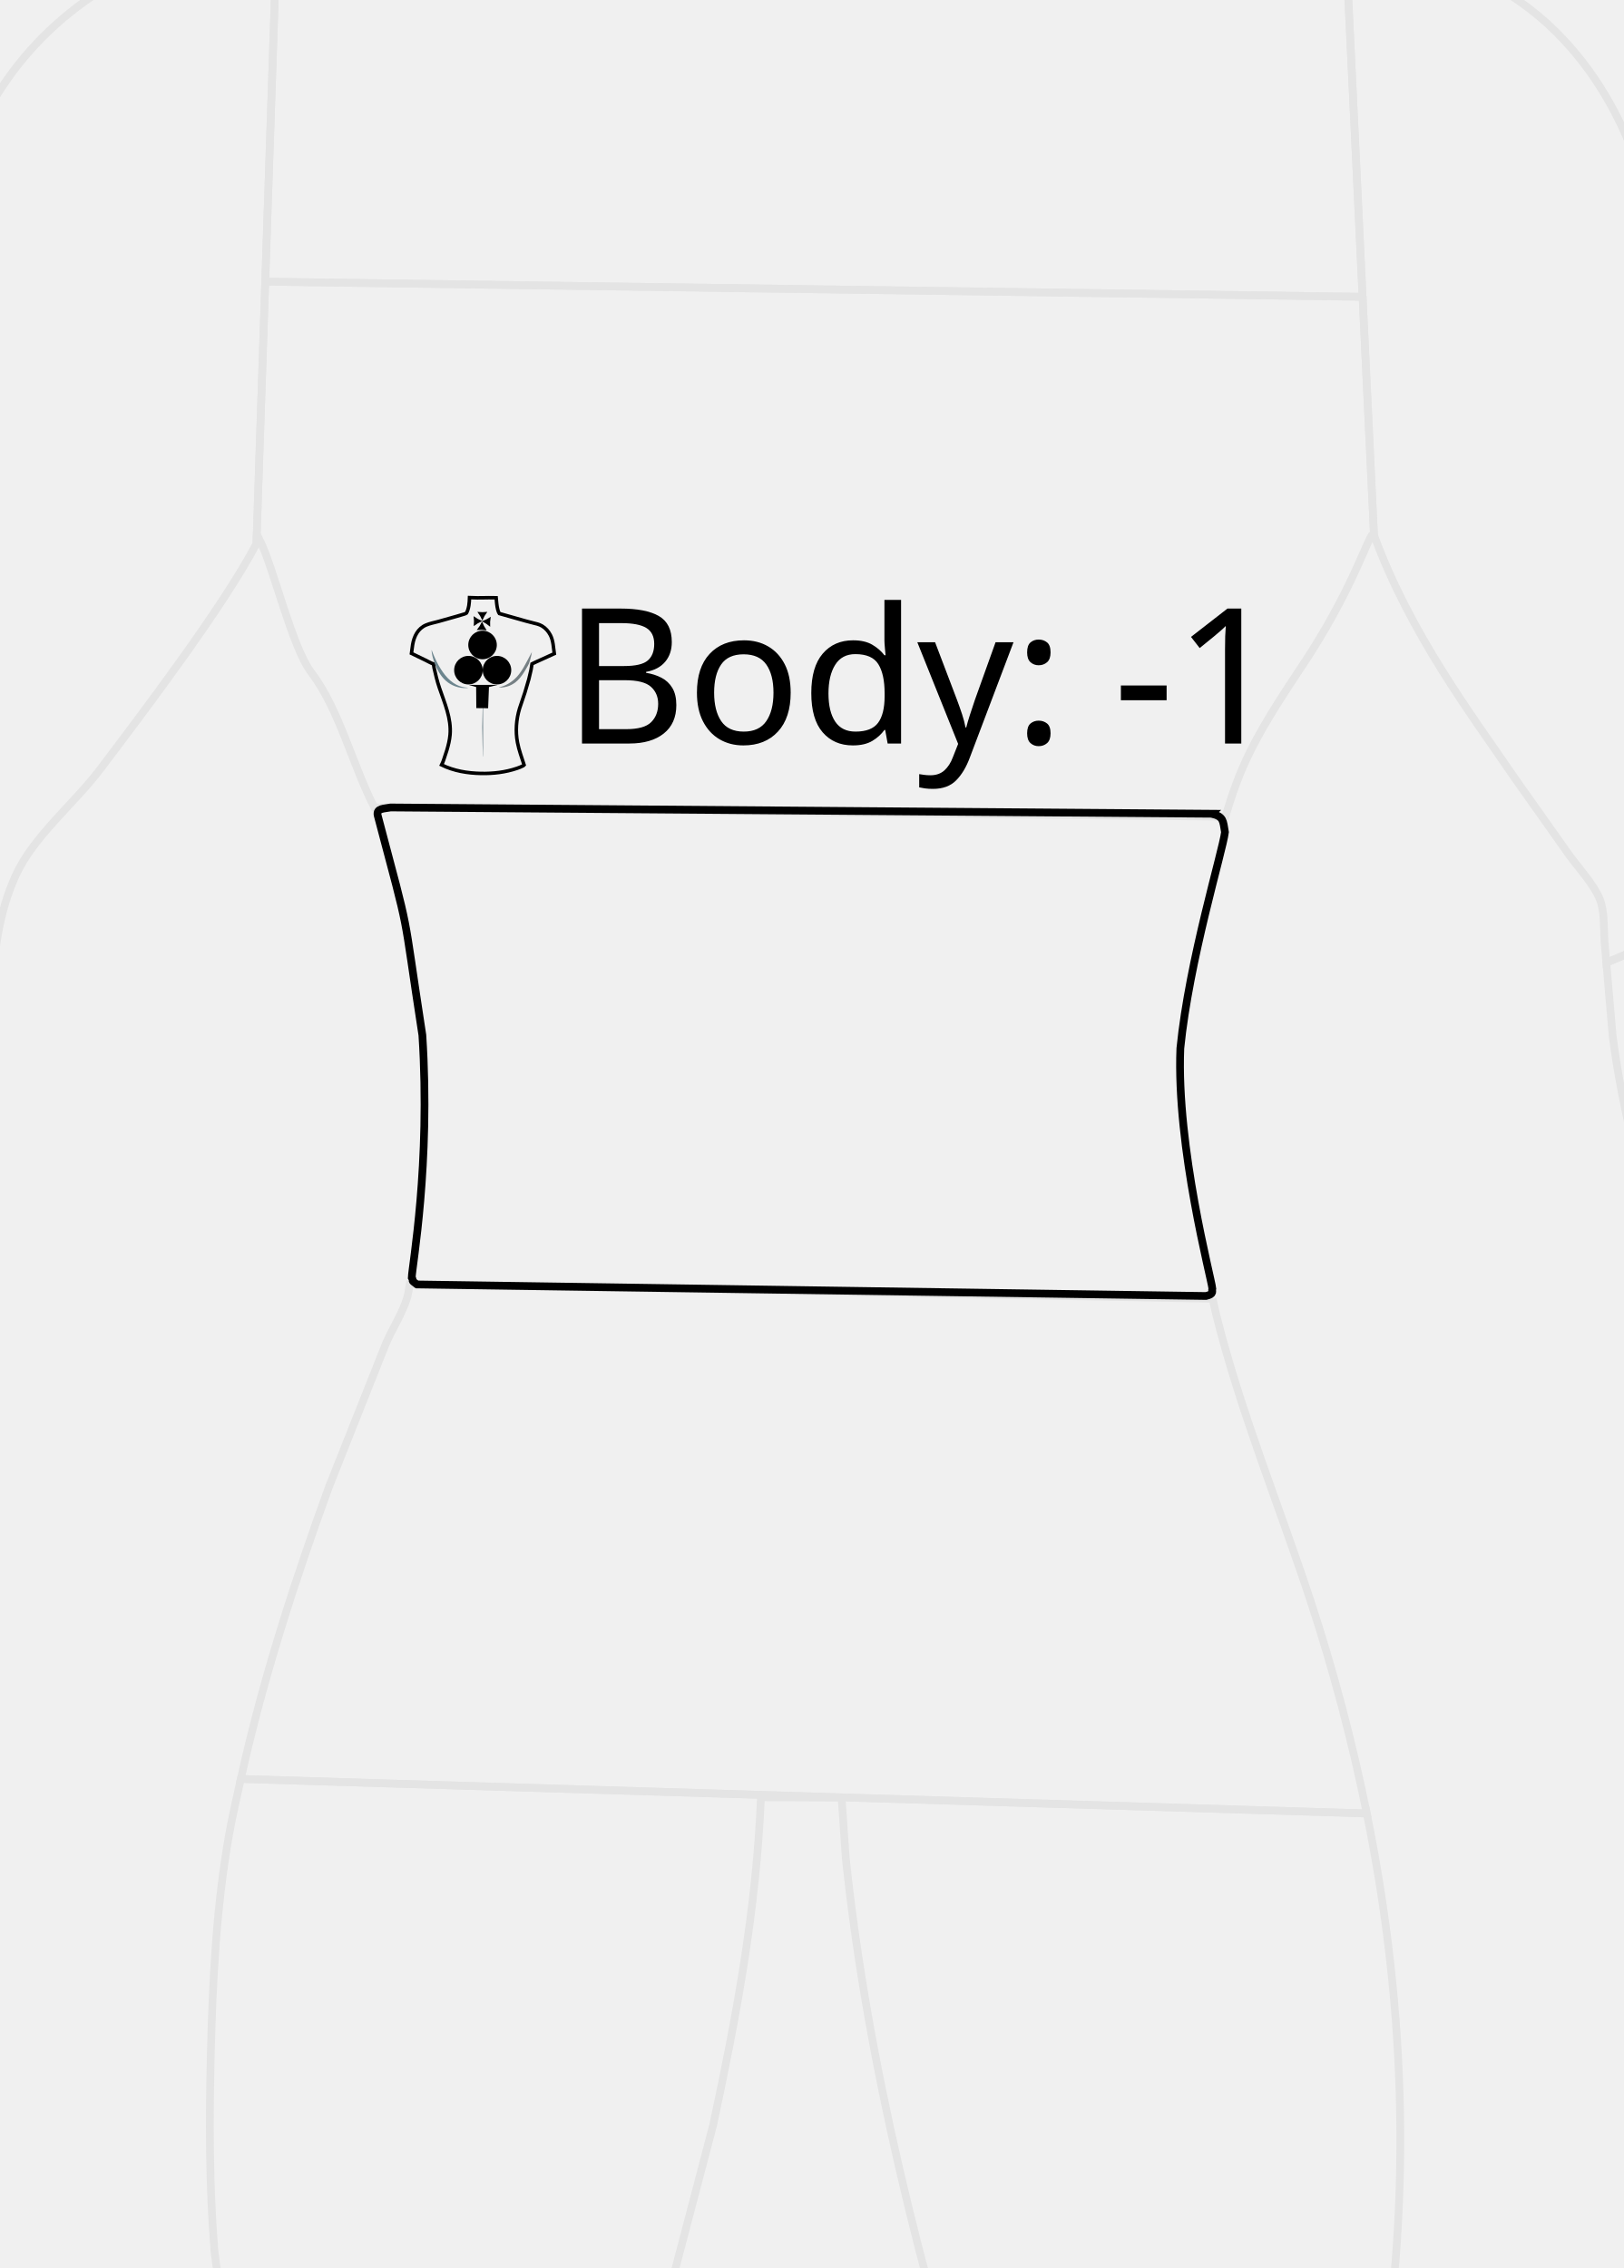
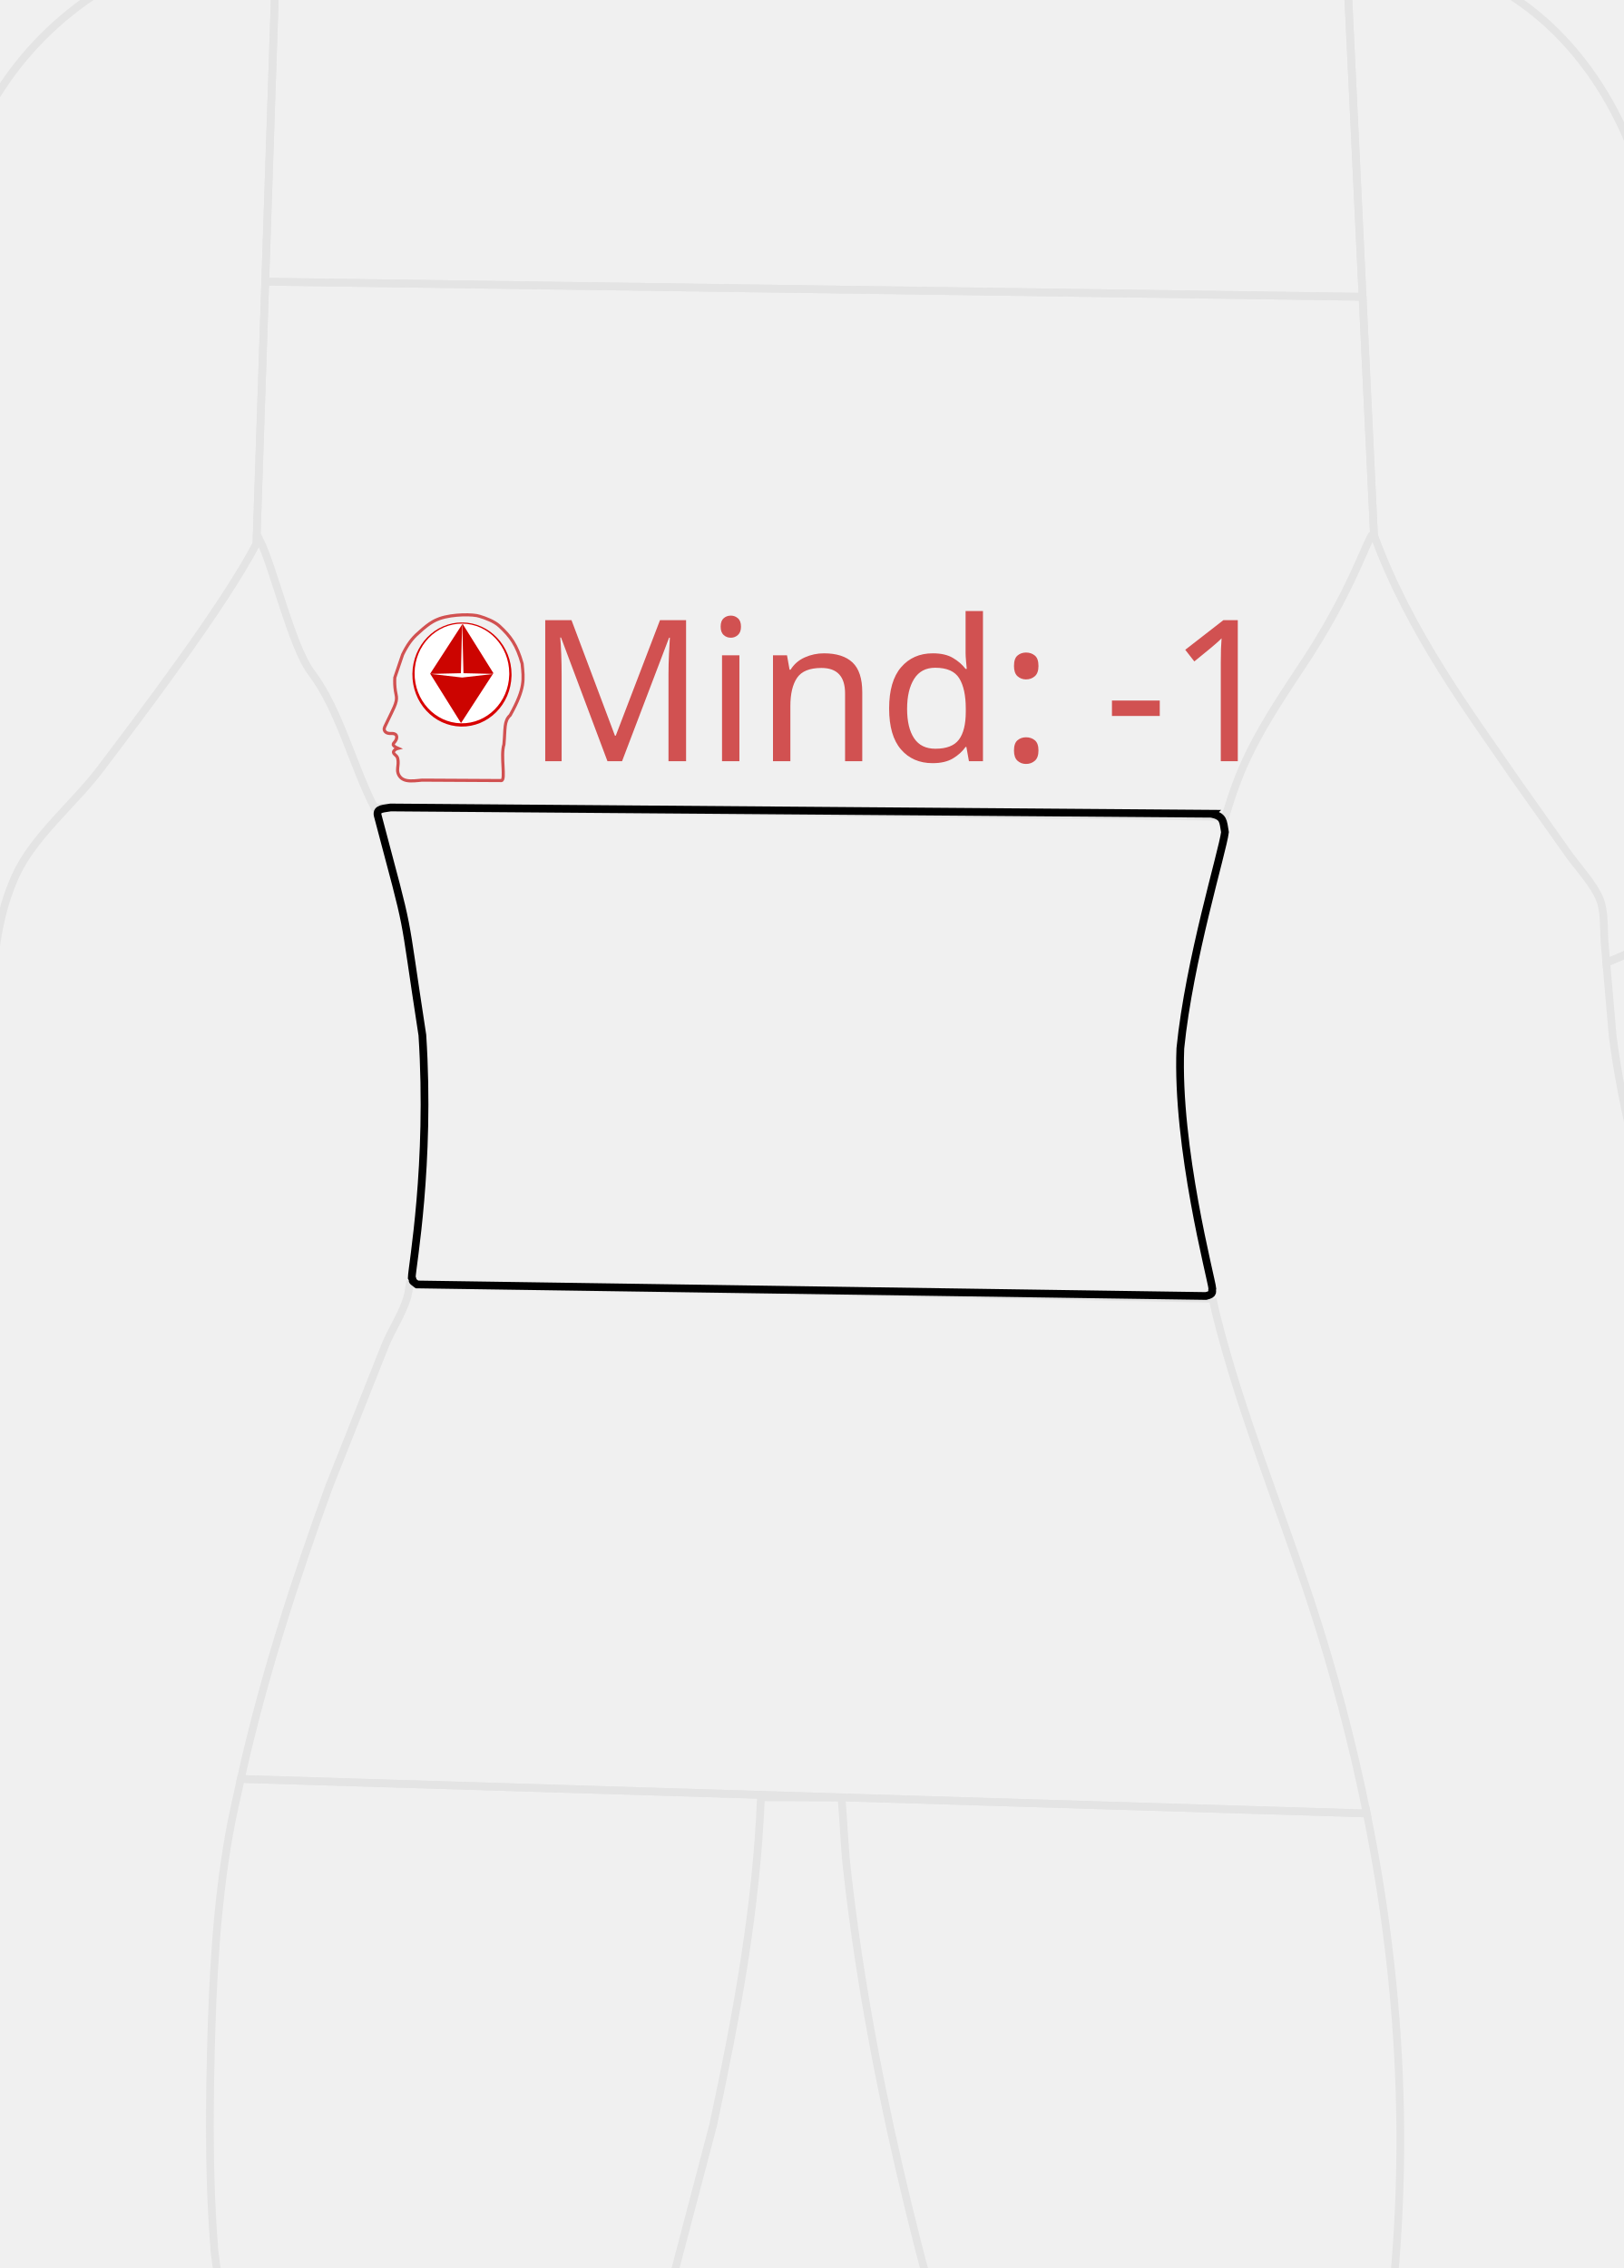
<svg xmlns="http://www.w3.org/2000/svg" width="63mm" height="88mm" viewBox="0 0 63 88" version="1.1" id="svg1" xml:space="preserve">
  <defs id="defs1" />
  <g id="layer1">
    <g id="g1" transform="matrix(0.06087197,0,0,0.06087197,0.03359486,0.544023)">
      <path id="path2" style="fill:none;stroke:#e4e4e4;stroke-width:4.928;stroke-dasharray:none;stroke-opacity:1" d="m 1183.05,537.001 -159.774,67.712 4.001,46.246 c 3.101,24.88 8.315,50.188 14.218,74.552 6.564,27.093 16.83,54.459 28.285,79.908 25.228,56.062 80.326,144.987 63.797,208.364 -0.505,1.938 -1.046,3.789 -1.828,5.636 -7.692,18.165 -24.438,32.525 -33.426,50.096 -7.023,13.722 -8.287,29.537 -10.238,44.59 l -6.518,59.711 c -0.718,10.016 -3.08,21.053 -0.688,30.866 l 4.517,4.495 c 7.798,-1.495 15.847,-6.798 20.95,-12.884 3.266,-22.165 4.989,-59.295 24.22,-73.627 2.961,-2.205 3.202,-2.034 6.819,-1.764 10.348,20.381 10.849,45.564 3.85,66.83 -4.583,13.925 -12.287,30.6 -20.714,42.675 -7.525,10.783 -25.808,24.515 -29.36,36.652 -0.598,2.04 -0.037,6.229 -0.042,8.496 4.013,4.772 4.362,5.474 10.346,6.948 41.188,-12.089 95.343,-41.658 116.561,-79.672 6.186,-11.088 9.748,-24.365 11.508,-36.889 l 0.409,-2.71 c 2.003,-14.586 -0.957,-31.332 -2.258,-45.966 -1.911,-21.468 -3.049,-42.6 -2.323,-64.163 l 8.669,-108.279 c 9.641,-110.132 17.875,-222.812 -16.562,-329.699 -8.618,-26.746 -20.215,-53.516 -34.415,-78.123 z" />
      <path id="path5" style="fill:none;stroke:#e4e4e4;stroke-width:4.928;stroke-dasharray:none;stroke-opacity:1" d="M 857.33,-41.178 875.183,332.079 c 22.955,62.903 62.571,115.166 89.566,154.74 l 35.039,49.515 c 6.127,8.348 15.599,18.55 19.423,28.156 3.026,7.595 2.356,19.007 2.947,27.167 l 1.118,13.056 159.774,-67.712 c -2.433,-4.216 -4.782,-8.516 -7.378,-12.583 l -18.455,-27.167 c -2.219,-3.142 -6.792,-7.954 -8.045,-11.25 -1.074,-2.829 -0.529,-9.654 -0.71,-12.863 l -2.431,-35.362 c -3.83,-35.989 -10.79,-72.301 -23.381,-106.322 -10.713,-28.936 -24.083,-57.801 -39.492,-84.554 -6.545,-11.36 -16.327,-22.699 -21.639,-34.394 -1.676,-3.687 -1.506,-7.731 -1.506,-11.68 0,-67.965 -19.497,-140.654 -69.067,-189.693 -28.003,-27.698 -67.692,-47.677 -107.225,-50.849 -6.46,-0.52 -18.737,-0.066 -26.392,-1.463 z" />
      <path id="path3" style="fill:none;stroke:#e4e4e4;stroke-width:4.928;stroke-dasharray:none;stroke-opacity:1" d="M -5.744,623.879 -177.047,555.757 c -5.958,12.859 -11.135,26.048 -15.401,39.75 -13.857,44.513 -19.679,91.642 -23.166,137.984 -5.881,78.194 -3.079,155.662 2.753,233.745 l 7.528,77.994 c 1.892,31.301 -5.204,61.036 -5.485,91.911 -0.275,30.208 9.389,61.093 28.199,84.769 20.154,25.368 59.083,53.004 91.717,57.366 2.958,0.397 4.765,0.076 7.528,-0.882 2.359,-4.141 2.374,-4.365 0.989,-8.948 -2.729,-9.047 -12.418,-19.749 -17.595,-27.898 -20.631,-32.483 -37.239,-74.637 -23.876,-112.861 l 4.087,-3.076 c 7.304,2.278 12.433,8.444 15.853,15.1 10.075,19.603 3.091,51.849 22.908,65.024 5.287,0.51 5.552,0.672 10.389,-2.237 9.431,-23.117 4.73,-102.708 -5.119,-126.068 -6.553,-15.541 -18.201,-26.741 -26.392,-41.083 -23.449,-41.058 -11.887,-91.382 4.28,-132.564 24.65,-62.796 64.02,-118.414 82.317,-184.101 8.708,-31.261 8.037,-63.831 9.787,-95.804 z" />
      <path id="path6" style="fill:none;stroke:#e4e4e4;stroke-width:4.928;stroke-dasharray:none;stroke-opacity:1" d="m 175.797,-46.254 c -0.101,0.043 -0.222,0.153 -0.323,0.194 -6.497,2.645 -20.733,0.678 -28.307,1.377 -10.34,0.953 -20.71,3.156 -30.673,6.044 -60.783,17.614 -111.357,62.744 -134.844,121.68 -9.198,23.082 -13.746,48.716 -16.778,73.305 l -3.678,43.535 c -0.305,3.995 0.185,12.513 -1.205,16.003 -3.981,9.986 -16.853,22.669 -23.037,32.329 -18.343,28.65 -33.623,59.504 -44.654,91.696 -9.638,28.129 -15.7,57.192 -20.413,86.512 -3.487,21.708 -5.805,44.831 -12.067,65.927 -3.644,12.275 -15.693,24.33 -22.305,35.491 -5.397,9.107 -10.167,18.435 -14.562,27.919 l 171.303,68.121 c 1.395,-25.474 4.291,-50.578 14.949,-74.273 C 20.625,524.216 46.408,503.72 63.345,481.334 89.279,447.057 142.152,377.381 162.891,337.628 Z" />
      <path id="path4" style="fill:none;stroke:#e4e4e4;stroke-width:4.928;stroke-dasharray:none;stroke-opacity:1" d="m 890.927,1800.197 -213.354,3.399 c -0.957,8.735 -1.704,17.522 -2.667,26.177 -4.661,41.889 -9.548,85.183 -5.356,127.315 7.916,79.486 46.208,152.187 62.249,230.433 6.389,31.147 12.05,62.551 13.099,94.427 0.861,26.1 -1.351,52.981 1.032,78.919 1.695,18.462 7.109,36.33 10.002,54.548 2.534,15.951 -3.071,34.765 -6.431,50.526 -6.896,32.308 -14.91,66.236 -15.896,99.353 -0.324,10.904 -0.911,22.335 1.828,32.996 2.119,8.232 5.915,16.105 12.347,21.854 5.444,4.885 12.416,7.506 19.466,9.099 17.803,4.021 38.537,3.101 56.828,3.398 26.648,0.405 54.727,1.758 81.22,-0.968 8.257,-0.837 19.214,-4.487 24.844,-10.884 6.2,-7.044 5.844,-19.174 4.797,-28.027 -4.086,-34.412 -23.557,-60.775 -39.47,-90.276 -19.228,-35.682 -38.69,-80.936 -41.686,-121.422 -1.986,-26.856 -0.182,-54.951 0.86,-81.887 2.553,-66.073 8.052,-135.608 24.435,-199.846 11.744,-46.019 32.59,-93.03 35.964,-140.587 3.825,-53.888 -6.79,-107.481 -24.112,-158.548 z" />
      <path id="path7" style="fill:none;stroke:#e4e4e4;stroke-width:4.928;stroke-dasharray:none;stroke-opacity:1" d="m 345.272,1807.703 -213.031,-9.12 c -14.808,48.815 -25.5,100.986 -21.961,150.245 3.684,51.363 20.866,101.468 32.393,151.428 16.229,70.336 23.884,139.563 27.339,211.547 1.117,23.32 3.28,47.716 1.807,70.982 -0.999,15.79 -5.078,31.698 -10.97,46.353 -11.808,29.393 -27.592,58.602 -41.428,87.157 -13.134,27.125 -28.863,48.76 -30.952,80.339 -0.416,6.316 -0.918,14.259 1.613,20.198 2.891,6.801 9.025,8.951 15.681,11.056 25.498,8.016 140.313,9.112 161.924,-2.925 10.893,-6.073 16.844,-17.093 19.896,-28.78 10.022,-38.298 -3.897,-90.566 -11.959,-128.541 -3.236,-15.223 -7.948,-31.462 -7.184,-47.171 1.069,-21.916 9.334,-43.811 11.077,-66.185 1.954,-25.101 -0.289,-50.785 0.774,-75.994 1.93,-45.721 10.575,-91.672 21.639,-135.962 15.015,-60.108 42.133,-117.496 49.537,-179.304 6.126,-51.179 -1.713,-104.148 -6.195,-155.321 z" />
      <path id="path8" style="fill:none;stroke:#e4e4e4;stroke-width:4.928;stroke-dasharray:none;stroke-opacity:1" d="M 870.601,1146.992 152.933,1124.988 c -2.61,11.84 -5.402,23.681 -7.485,35.512 -8.089,45.943 -10.471,92.222 -11.615,138.78 -1.026,41.754 -1.118,84.647 2.28,126.283 l 16.95,133.338 c 7.05,42.589 19.023,84.814 16.003,128.477 -1.568,22.664 -13.885,43.747 -21.445,64.894 -5.337,14.931 -10.569,30.451 -15.379,46.31 l 213.031,9.12 c -0.089,-1.021 -0.193,-2.078 -0.28,-3.097 -1.889,-22.213 -4.692,-45.195 -1.871,-67.476 3.206,-25.317 12.143,-51.345 20.391,-75.413 l 32.2,-94.341 58.313,-221.893 c 14.974,-69.808 27.486,-137.296 30.436,-208.794 l 51.408,0.215 2.603,38.029 c 13.868,132.205 47.969,265.427 87.351,392.185 16.44,52.913 41.142,104.559 51.752,159.021 4.985,25.584 2.833,51.595 0,77.456 l 213.354,-3.399 c -5.461,-16.099 -11.516,-31.974 -18.089,-47.493 l -16.197,-37.599 c -2.629,-6.111 -6.719,-13.604 -7.485,-20.111 -2.143,-18.216 1.317,-38.584 4.345,-56.528 l 22.65,-108.624 c 23.623,-128.758 19.966,-256.937 -5.55,-382.85 z" />
      <path id="path9" style="fill:none;stroke:#e4e4e4;stroke-width:4.928;stroke-dasharray:none;stroke-opacity:1" d="m 772.345,818.885 -511.757,-9.206 c -0.527,3.519 -1.067,6.694 -1.678,8.69 -3.072,10.054 -9.696,20.087 -13.852,29.963 l -35.986,90.599 c -21.858,60.066 -42.241,122.997 -56.14,186.058 l 717.668,22.004 c -9.255,-45.672 -21.204,-91.057 -36.029,-136.048 -19.922,-60.458 -44.396,-119.752 -59.861,-181.606 -0.876,-3.501 -1.578,-6.968 -2.366,-10.454 z" />
      <path id="path11" style="fill:none;stroke:#e4e4e4;stroke-width:4.928;stroke-dasharray:none;stroke-opacity:1" d="m 867.912,180.243 -699.407,-9.636 -5.614,167.022 c 0.469,-0.899 1.372,-2.187 1.807,-3.054 9.303,18.486 20.644,68.625 33.189,85.178 17.843,23.539 26.138,58.625 40.158,85.995 l 542.378,5.929 c 9.219,-30.46 16.601,-47.855 47.717,-94.269 33.453,-49.9 42.428,-82.836 46.611,-86.426 0.135,0.372 0.294,0.725 0.43,1.097 z" />
      <path id="path12" style="fill:none;stroke:#e4e4e4;stroke-width:4.928;stroke-dasharray:none;stroke-opacity:1" d="m 398.207,-175.806 c -0.013,0.032 -0.008,0.316 -0.021,0.344 -52.456,41.139 -113.219,62.342 -170.657,94.857 -11.854,6.71 -23.083,14.325 -34.2,22.176 -5.092,3.596 -11.842,9.739 -17.53,12.175 l -7.292,216.86 699.407,9.636 -10.583,-221.42 c -1.278,-0.233 -3.349,-0.119 -4.259,-0.495 -4.696,-1.943 -10.319,-6.845 -14.67,-9.701 -11.463,-7.522 -22.813,-15.316 -34.781,-22.026 l -80.618,-42.374 c -34.836,-17.339 -69.109,-33.789 -99.052,-59.108 l 0.021,-0.925 z" />
      <path id="path10" style="fill:none;stroke:#000000;stroke-width:4.928;stroke-dasharray:none;stroke-opacity:1" d="M 771.862,509.756 248.446,505.748 c -3.735,0.818 -9.328,0.335 -8.276,5.046 21.751,82.124 15.079,53.341 28.485,140.104 5.336,82.629 -6.518,146.915 -6.768,154.51 1.751,2.824 -1.324,0.992 3.324,4.386 l 502.915,7.354 c 5.655,-1.372 3.406,-3.039 4.032,-4.762 -0.546,-6.071 -22.973,-89.794 -20.387,-153.141 5.649,-56.382 26.967,-125.578 28.439,-137.753 -1.256,-7.281 -0.788,-9.83 -8.349,-11.735 z" />
      <path id="path1" style="fill:none;stroke:#e4e4e4;stroke-width:4.928;stroke-dasharray:none;stroke-opacity:1" d="m 514.176,-640.177 c -5.733,-0.259 -11.685,-0.535 -17.401,0.043 -39.196,4.742 -75.124,19.68 -99.977,51.623 -30.51,39.212 -33.783,114.001 -27.704,162.247 -3.641,3.63 -4.794,1.748 -8.346,3.786 -5.441,3.12 -7.563,11.668 -7.593,17.423 -0.062,12.116 3.102,23.572 5.399,35.362 4.005,20.57 6.694,48.417 22.929,63.432 2.561,2.367 5.709,4.202 8.862,5.657 1.989,12.203 5.851,117.176 2.538,124.799 h 225.765 l 2.603,-80.554 c 0.221,-12.1 -2.202,-33.182 1.979,-44.202 l 1.592,-1.398 c 19.204,-17.155 23.028,-38.897 28.113,-62.851 2.489,-11.717 5.416,-23.741 5.894,-35.727 0.278,-6.91 0.735,-13.461 -3.162,-19.509 -3.026,-2.259 -6.206,-4.399 -8.798,-7.163 3.069,-54.767 4.16,-123.508 -34.394,-167.001 -24.467,-27.601 -61.654,-44.32 -98.299,-45.966 z" />
-       <g id="body" transform="matrix(1.060965,0,0,1.060965,-1.73326,-260.871)">
-         <path fill="#37b2df" d="m 283.174,596.495 c 7.299,0.332 8.882,-0.08 16.009,0.085 0.242,2.356 0.333,4.672 0.925,6.982 0.218,0.851 0.492,1.774 0.996,2.503 l 16.013,4.536 4.008,1.047 c 1.933,0.467 3.819,0.857 5.563,1.867 2.189,1.268 3.915,3.279 5.064,5.512 1.77,3.44 1.787,7.377 2.351,11.127 l -11.049,5.032 -1.422,0.679 c -0.295,0.127 -0.639,0.22 -0.907,0.392 l -0.593,3.615 -1.32,5.62 -2.388,8.105 -3.209,9.554 c -1.979,6.597 -2.507,13.633 -1.224,20.415 0.878,4.641 2.589,9.067 4.013,13.555 -0.134,0.196 -0.562,0.361 -0.781,0.473 -1.107,0.565 -2.261,1.032 -3.437,1.433 -7.073,2.41 -14.304,3.246 -21.752,3.104 -8.138,-0.155 -16.279,-1.507 -23.636,-5.122 0.496,-0.959 0.879,-2.021 1.256,-3.034 l 1.883,-5.714 c 0.898,-3.037 1.664,-6.128 1.944,-9.29 0.874,-9.877 -3.305,-19.133 -6.39,-28.246 -1.314,-3.882 -2.309,-7.964 -3.197,-11.964 l -0.362,-2.379 c -1.66,-0.599 -3.278,-1.564 -4.87,-2.334 l -8.368,-4.052 0.699,-5.174 c 0.852,-5.063 3.155,-9.801 8.128,-11.877 2.24,-0.936 4.813,-1.442 7.161,-2.062 l 11.297,-3.187 3.341,-0.997 c 0.803,-0.242 1.756,-0.45 2.439,-0.936 1.454,-2.804 1.726,-6.158 1.815,-9.268 z" id="path5-3" style="fill:none;stroke:#000000;stroke-width:2.105;stroke-dasharray:none;stroke-opacity:1" />
-         <path fill="#26A4D4" d="m 291.268,657.488 0.063,0.053 0.044,34.39 -0.081,0.163 c -0.122,-0.926 -0.089,-1.924 -0.114,-2.859 l -0.144,-3.726 -0.24,-11.245 0.221,-8.868 0.148,-5.963 c 0.03,-0.65 -0.015,-1.302 0.103,-1.945 z" id="path6-7" style="fill:#6f838b;fill-opacity:1;stroke-width:0.099;stroke-dasharray:none" />
-         <path fill="#26A4D4" d="m 320.66,629.121 c -0.145,1.182 -0.446,2.365 -0.731,3.52 -0.297,1.198 -0.608,2.456 -1.094,3.594 -0.395,0.925 -0.965,1.82 -1.468,2.692 -1.548,2.682 -3.11,5.227 -5.372,7.381 -3.033,2.888 -6.793,4.309 -10.975,4.213 l -0.067,-0.039 -0.015,-0.076 0.802,-0.219 c 4.454,-1.194 8.319,-3.983 11.147,-7.597 2.007,-2.564 3.572,-5.484 5.088,-8.355 z" id="path7-7" style="fill:#768084;fill-opacity:1;stroke-width:0.124;stroke-dasharray:none" />
-         <path fill="#26A4D4" d="m 260.347,627.909 c 0.258,0.305 0.404,0.991 0.554,1.374 l 1.143,2.734 c 0.814,1.82 1.665,3.626 2.656,5.358 2.929,5.117 6.904,10.401 12.731,12.346 0.867,0.289 1.827,0.546 2.733,0.673 0.78,0.109 1.577,0.128 2.34,0.335 l -1.213,0.088 c -4.541,0.213 -9.084,-1.424 -12.444,-4.475 -3.17,-2.878 -5.158,-6.666 -6.662,-10.62 -0.933,-2.454 -1.715,-5.179 -1.837,-7.813 z" id="path8-0" style="fill:#6c858e;fill-opacity:1;stroke-width:0.121" />
-         <text xml:space="preserve" style="font-style:normal;font-variant:normal;font-weight:normal;font-stretch:normal;font-size:113.547px;font-family:Amiri;-inkscape-font-specification:'Amiri, Normal';font-variant-ligatures:normal;font-variant-caps:normal;font-variant-numeric:normal;font-variant-east-asian:normal;fill:#000000;fill-opacity:1;stroke:none;stroke-width:0.215;stroke-dasharray:none;stroke-opacity:1;paint-order:markers fill stroke" x="339.742" y="684.152" id="text1">
-           <tspan id="tspan1" x="339.742" y="684.152" style="stroke-width:0.215;stroke:none">Body: -1</tspan>
-         </text>
-         <path id="rect1" d="m 282.505,648.92 h 17.614 l -5.266,1.301 -0.493,12.724 -7.113,-0.065 -0.083,-12.659 z" style="stroke-width:2.537" />
-         <path style="fill:#000000;fill-opacity:1;stroke-width:2.11" id="path2-6-0" d="m 299.569,625.187 a 8.572,8.572 0 0 1 -8.745,8.337 8.572,8.572 0 0 1 -8.396,-8.688 8.572,8.572 0 0 1 8.63,-8.455 8.572,8.572 0 0 1 8.514,8.572" />
-         <path style="fill:#000000;fill-opacity:1;stroke-width:2.11" id="path2-6-0-7" d="m 291.087,640.324 a 8.572,8.572 0 0 1 -8.745,8.337 8.572,8.572 0 0 1 -8.396,-8.688 8.572,8.572 0 0 1 8.63,-8.455 8.572,8.572 0 0 1 8.514,8.572" />
-         <path style="fill:#000000;fill-opacity:1;stroke-width:2.11" id="path2-6-0-9" d="m 308.235,640.324 a 8.572,8.572 0 0 1 -8.745,8.337 8.572,8.572 0 0 1 -8.396,-8.688 8.572,8.572 0 0 1 8.63,-8.455 8.572,8.572 0 0 1 8.514,8.572" />
-         <path style="fill:#000000" id="path1-99" d="m -4.268,6.022 -0.291,-0.592 -0.367,-0.548 0.658,0.044 0.658,-0.044 -0.367,0.548 z" transform="matrix(4.546602,0,0,4.546602,310.2906,582.8579)" />
-         <path style="fill:#000000" id="path1-7" d="m -4.268,6.022 -0.291,-0.592 -0.367,-0.548 0.658,0.044 0.658,-0.044 -0.367,0.548 z" transform="matrix(2.141025,4.010935,-4.010935,2.141025,320.8208,620.1935)" />
-         <path style="fill:#000000" id="path1-9" d="m -4.268,6.022 -0.291,-0.592 -0.367,-0.548 0.658,0.044 0.658,-0.044 -0.367,0.548 z" transform="matrix(-0.05177666,-4.546308,4.546308,-0.05177666,263.2451,591.4883)" />
-         <path style="fill:#000000" id="path1-5" d="m -4.268,6.022 -0.291,-0.592 -0.367,-0.548 0.658,0.044 0.658,-0.044 -0.367,0.548 z" transform="matrix(-0.2665554,4.538782,-4.538782,-0.2665554,316.7785,631.6868)" />
-       </g>
+     </g>
+     <g id="mind" transform="matrix(0.05173302,0,0,0.05173302,-4.918507,-8.377498)">
+       <path fill="#8751D1" d="m 411.692,747.053 c -0.248,-0.034 -0.611,0.045 -0.869,0.069 l -1.884,0.186 c -3.725,0.331 -8.574,0.884 -11.917,-1.099 -2.314,-1.372 -3.715,-3.918 -3.778,-6.59 -0.032,-1.354 0.215,-2.716 0.338,-4.063 0.155,-1.696 0.117,-3.558 -0.362,-5.203 -0.348,-1.196 -1.456,-1.9 -2.279,-2.778 -0.324,-0.346 -0.661,-0.697 -0.758,-1.179 -0.084,-0.422 0.004,-0.782 0.23,-1.143 0.705,-1.126 2.048,-1.756 3.292,-2.053 -1.468,-0.66 -2.981,-1.155 -3.74,-2.7 -0.074,-0.969 0.677,-1.486 1.226,-2.206 0.443,-0.58 0.91,-1.293 1.146,-1.986 0.306,-0.898 0.393,-2.006 -0.062,-2.871 -0.324,-0.614 -0.912,-0.95 -1.547,-1.159 -1.072,-0.353 -2.445,-0.173 -3.575,-0.245 -1.084,-0.069 -2.384,-0.431 -3.123,-1.278 -1.582,-1.814 -0.567,-3.342 0.316,-5.182 l 4.407,-9.126 c 1.327,-2.792 2.809,-5.689 3.466,-8.724 0.231,-1.068 0.278,-2.211 0.162,-3.299 -0.156,-1.451 -0.556,-2.892 -0.776,-4.337 -0.503,-3.301 -0.634,-6.641 -0.433,-9.973 l 5.833,-17.187 c 3.394,-6.969 6.91,-12.094 11.932,-16.327 9.625,-8.979 13.478,-9.656 15.944,-10.766 10.196,-3.459 25.316,-3.258 29.843,-1.682 4.31,1.278 11.022,3.751 14.876,7.313 8.361,7.727 13.111,14.185 17.044,28.182 1.132,11.825 2.475,18.226 -8.917,38.687 -4.825,4.509 -3.586,9.815 -4.723,21.937 -2.701,8.576 1.51,26.663 -1.859,27.098 z" id="path2-3" style="fill:none;fill-opacity:1;stroke:#d15151;stroke-width:2.323;stroke-dasharray:none;stroke-opacity:1" />
+       <text xml:space="preserve" style="font-style:normal;font-variant:normal;font-weight:normal;font-stretch:normal;font-size:148.144px;font-family:Amiri;-inkscape-font-specification:'Amiri, Normal';font-variant-ligatures:normal;font-variant-caps:normal;font-variant-numeric:normal;font-variant-east-asian:normal;fill:#d15151;fill-opacity:1;stroke:none;stroke-width:0.269;stroke-dasharray:none;stroke-opacity:1;paint-order:markers fill stroke" x="489.611" y="732.839" id="text1-3">
+         <tspan id="tspan1-4" x="489.611" y="732.839">Mind: -1</tspan>
+       </text>
+       <path style="fill:#d80000;fill-opacity:1;stroke-width:3.499" id="path1-3" d="m 478.694,668.9 a 37.177,39.044 0 0 1 -37.924,37.97 37.177,39.044 0 0 1 -36.412,-39.569 37.177,39.044 0 0 1 37.427,-38.51 37.177,39.044 0 0 1 36.923,39.043" />
+       <path style="fill:#ffffff;fill-opacity:1;stroke-width:3.345" id="path1-93" d="m 476.992,668.073 a 35.503,37.38 0 0 1 -36.216,36.351 35.503,37.38 0 0 1 -34.772,-37.882 35.503,37.38 0 0 1 35.742,-36.868 35.503,37.38 0 0 1 35.26,37.379" />
+       <rect style="fill:#cc0400;fill-opacity:1;stroke-width:4.104" id="rect1-6" width="43.67" height="44.625" x="787.511" y="-45.42" transform="matrix(0.5298425,0.8480961,-0.5441132,0.8390118,0,0)" />
+       <path id="path3-2" style="fill:#ffffff;stroke-width:4.177" d="m 465.398,667.374 -23.729,2.714 -23.729,-2.714 23.729,-0.543 z" />
+       <path id="path4-6" style="fill:#ffffff;stroke-width:2.365" d="m 440.739,667.762 0.954,-40.117 0.981,39.742 z" />
    </g>
  </g>
</svg>
